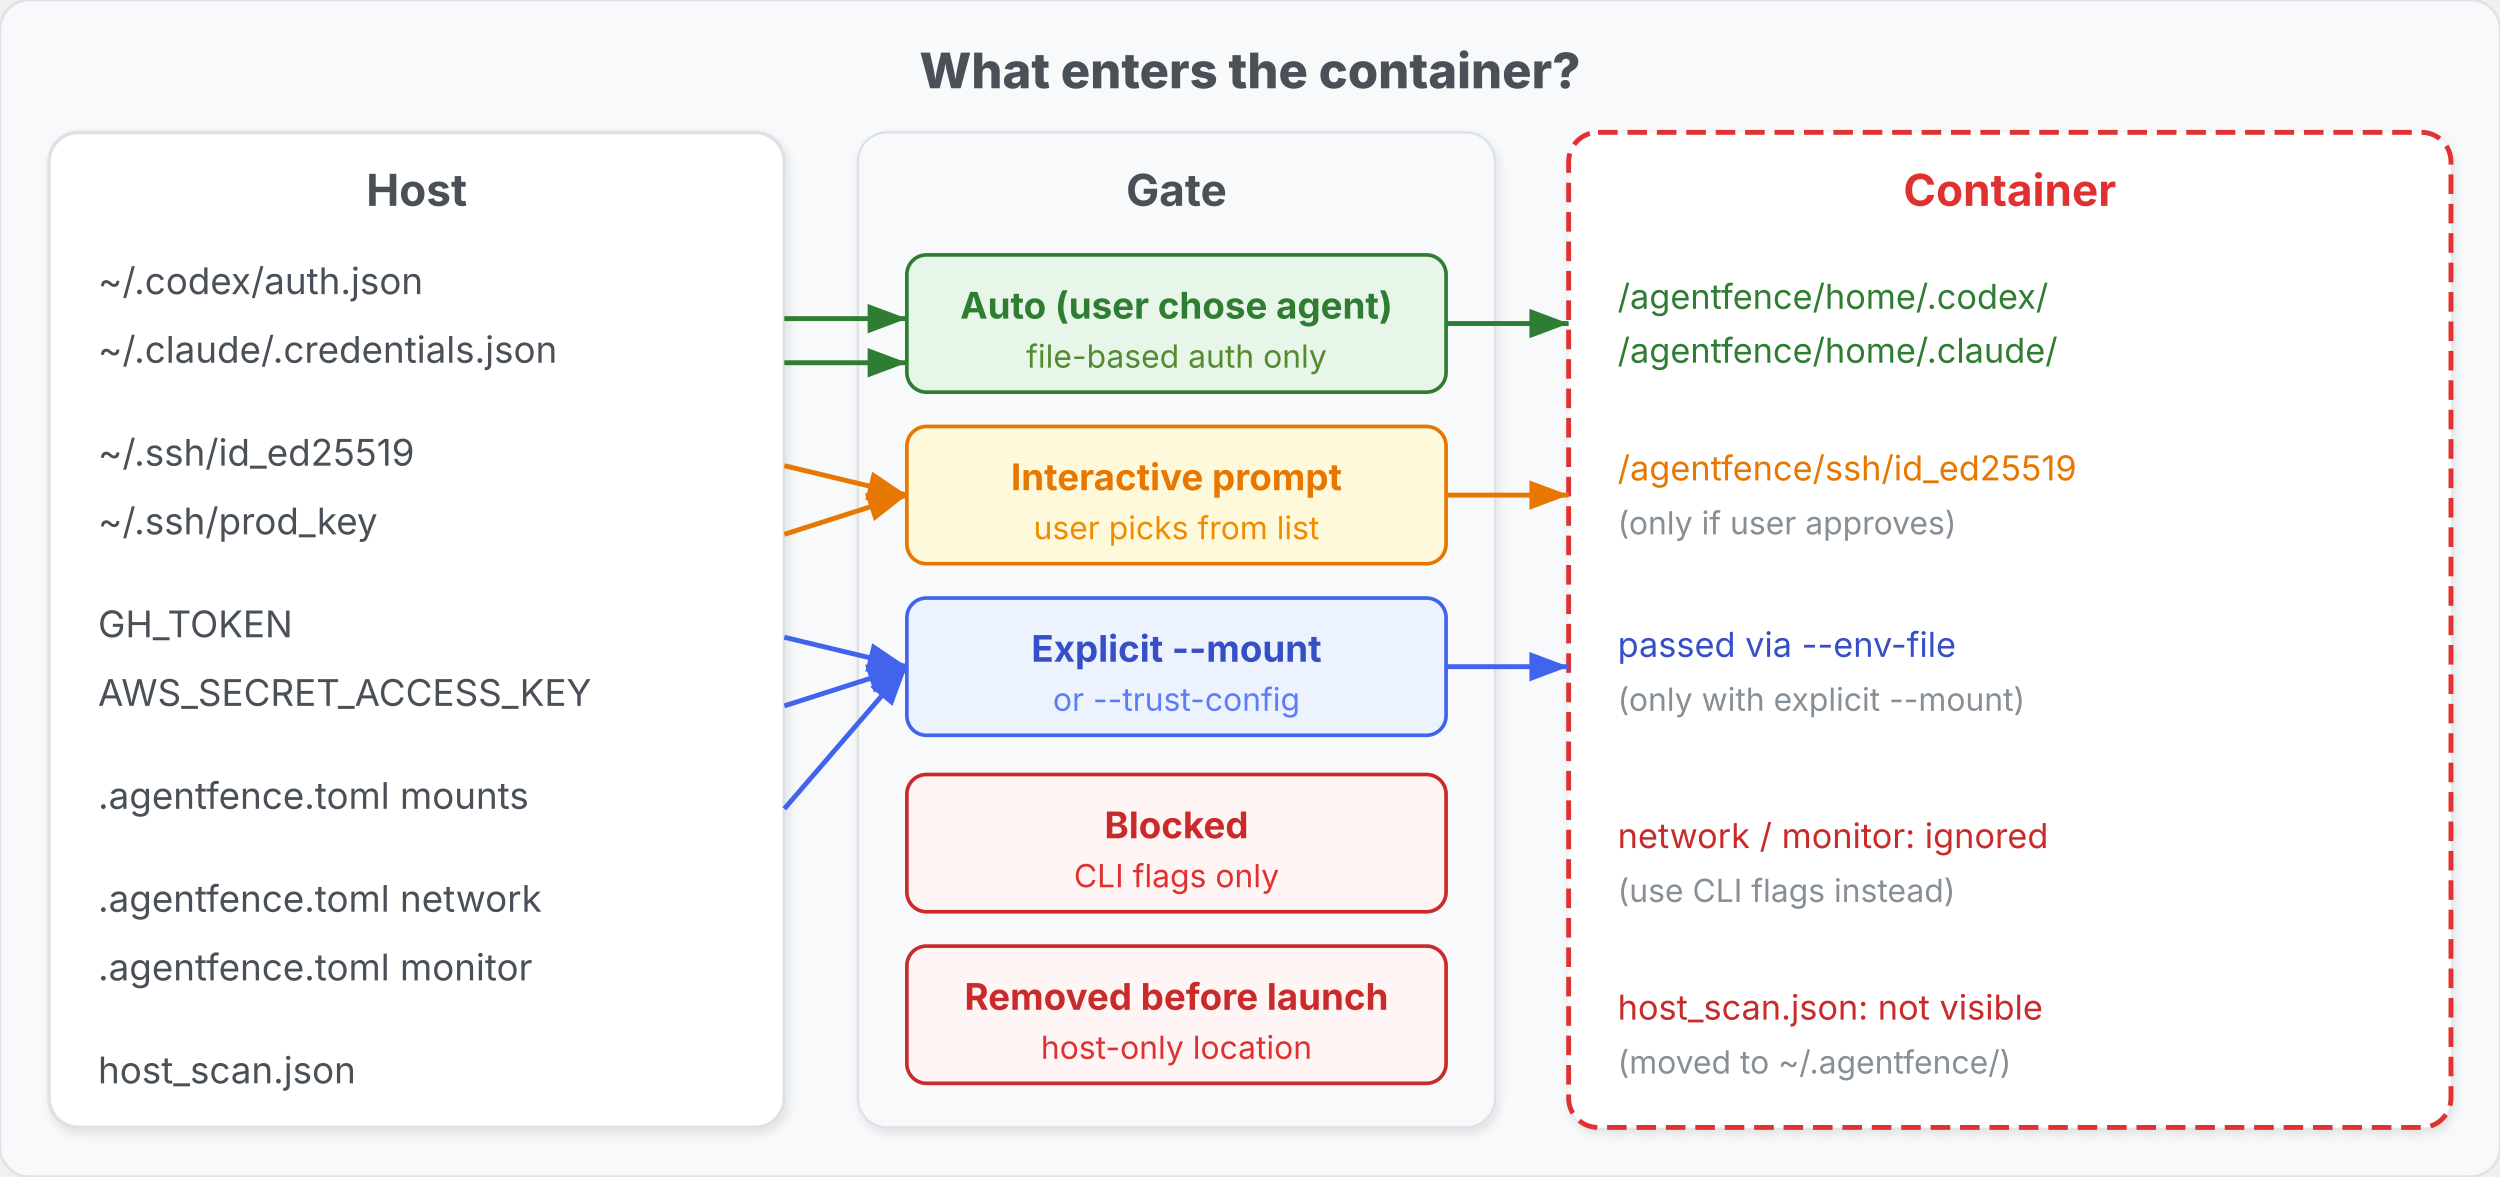
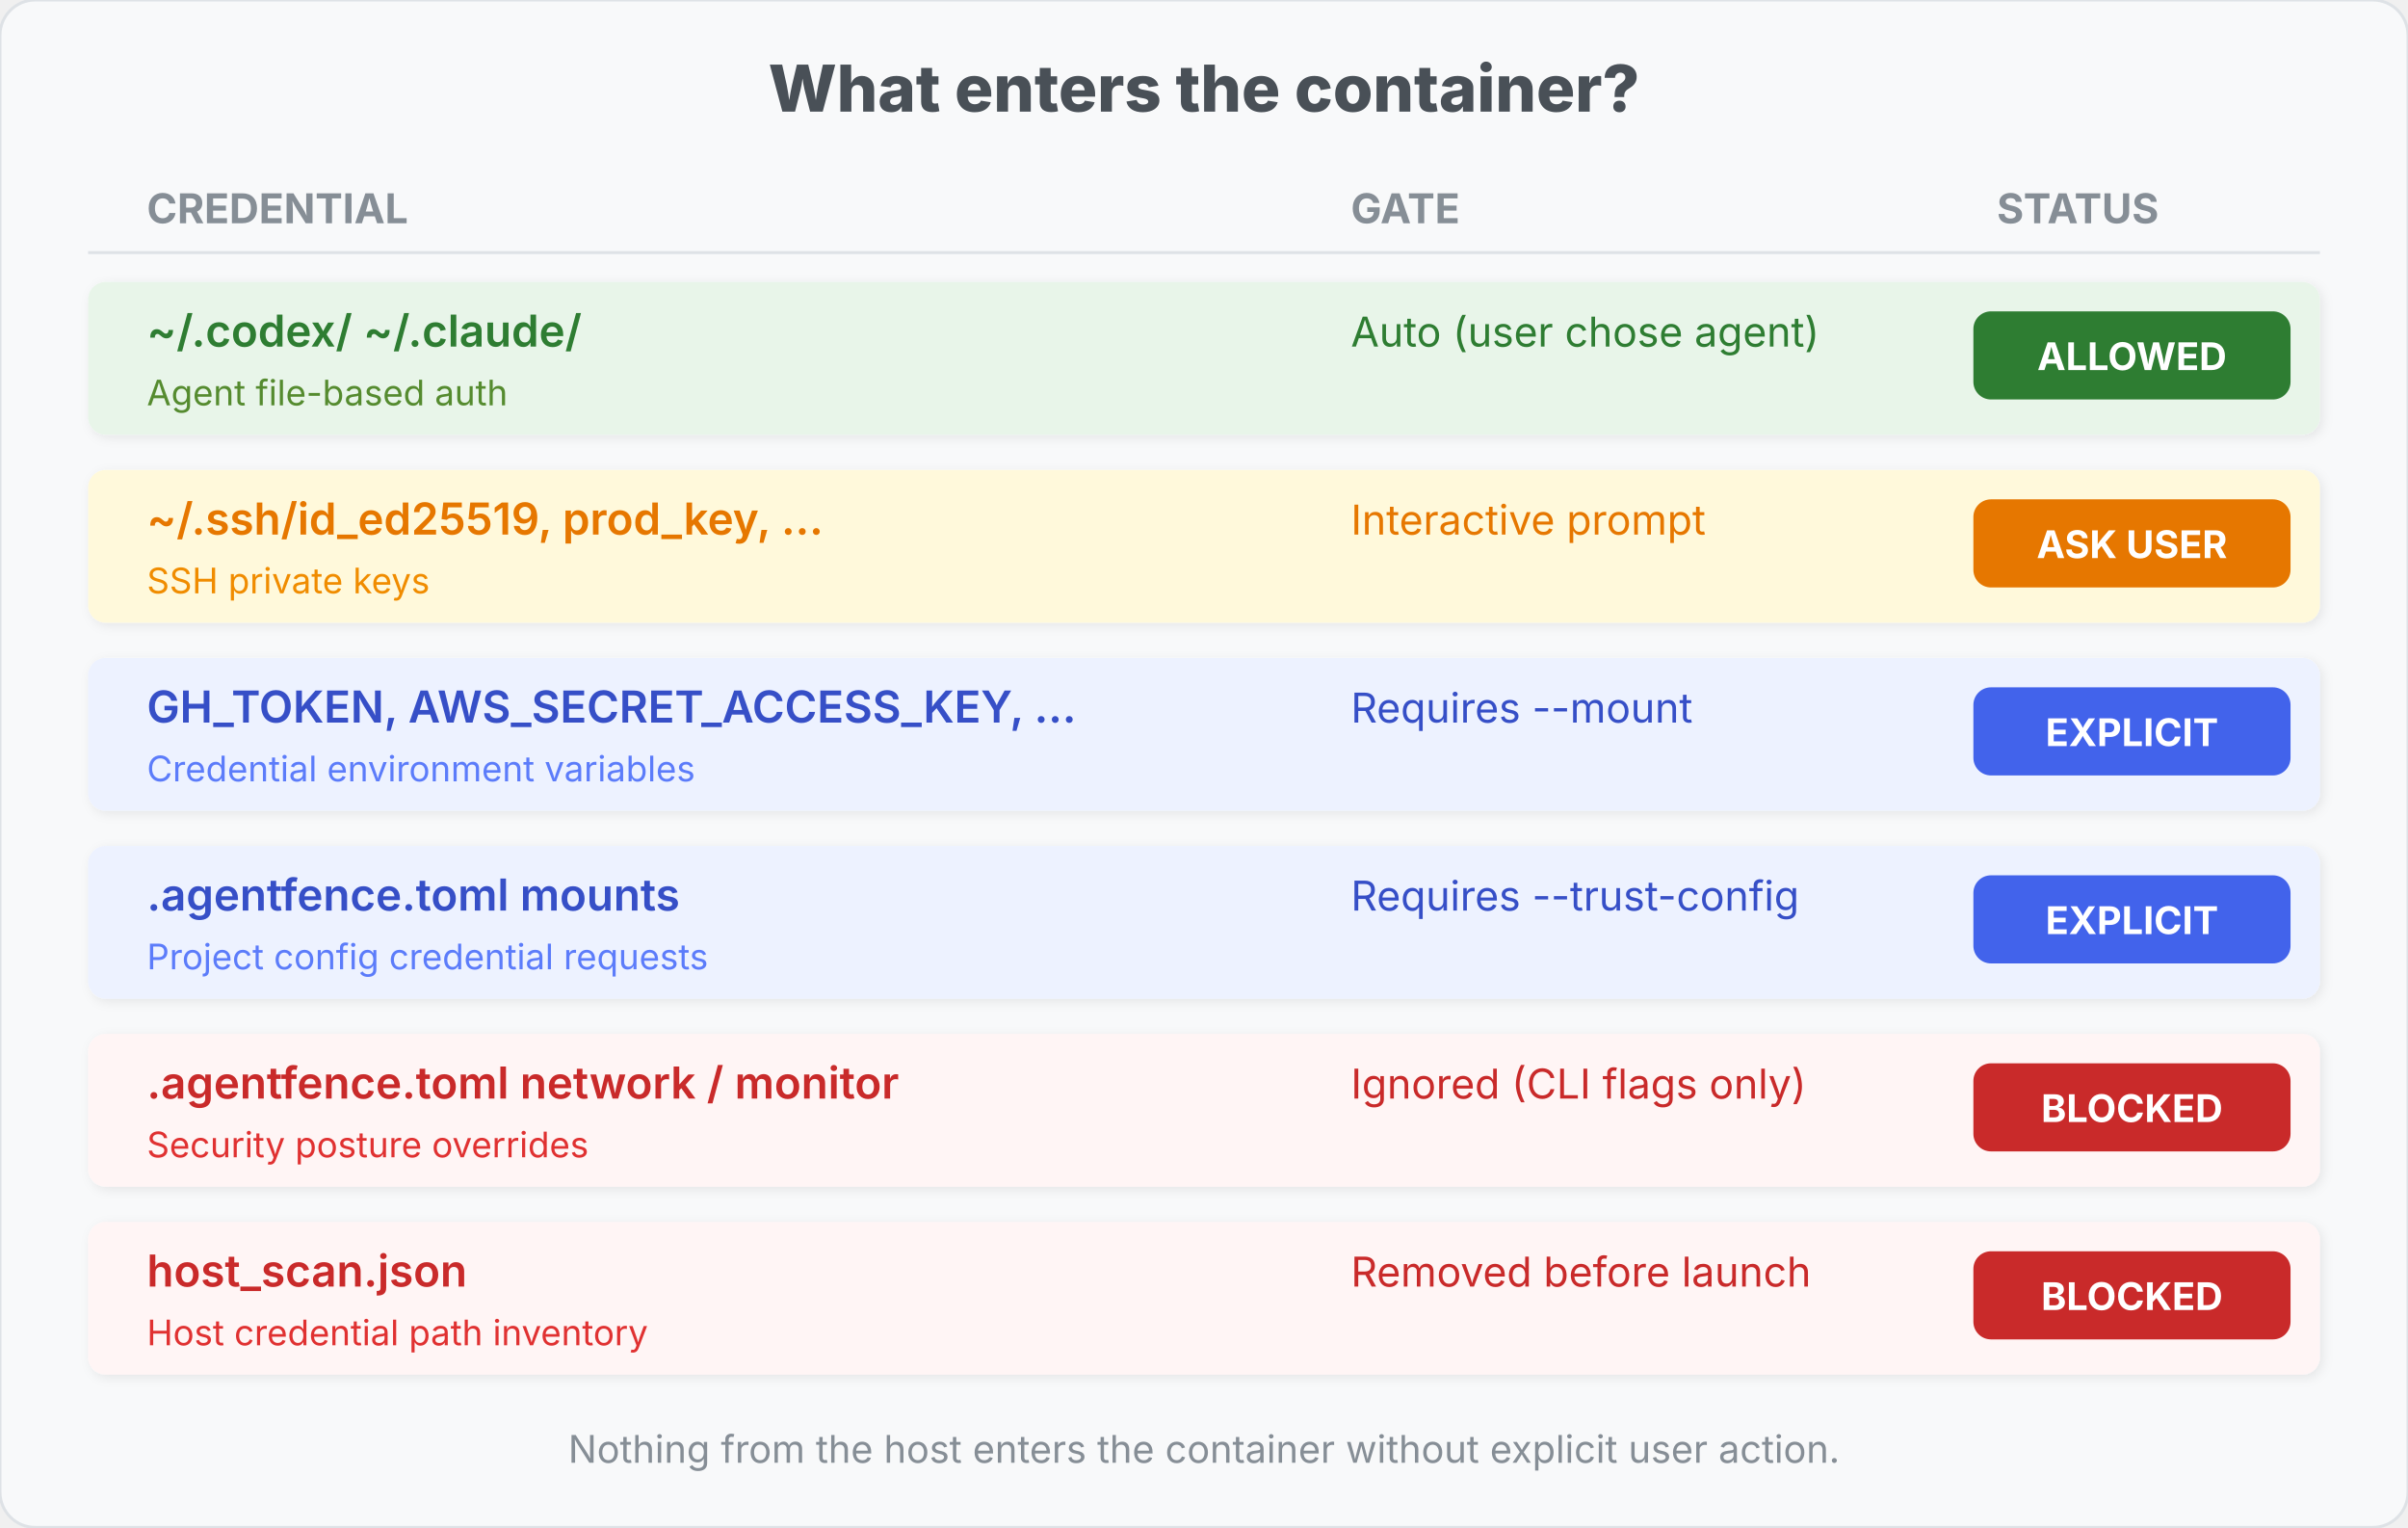
- <svg xmlns="http://www.w3.org/2000/svg" viewBox="0 0 1020 480" font-family="system-ui, -apple-system, sans-serif">
+ <svg xmlns="http://www.w3.org/2000/svg" viewBox="0 0 820 520" font-family="system-ui, -apple-system, sans-serif">
  <defs>
    <filter id="shadow">
-       <feDropShadow dx="1" dy="2" stdDeviation="2" flood-opacity="0.1" />
+       <feDropShadow dx="1" dy="1" stdDeviation="2" flood-opacity="0.08" />
    </filter>
-     <marker id="allow" markerWidth="8" markerHeight="6" refX="8" refY="3" orient="auto">
-       <polygon points="0 0, 8 3, 0 6" fill="#2e7d32" />
-     </marker>
-     <marker id="prompt" markerWidth="8" markerHeight="6" refX="8" refY="3" orient="auto">
-       <polygon points="0 0, 8 3, 0 6" fill="#e67700" />
-     </marker>
-     <marker id="explicit" markerWidth="8" markerHeight="6" refX="8" refY="3" orient="auto">
-       <polygon points="0 0, 8 3, 0 6" fill="#4263eb" />
-     </marker>
  </defs>
-   <rect x="0" y="0" width="1020" height="480" rx="12" fill="#f8f9fa" stroke="#dee2e6" stroke-width="1" />
-   <text x="510" y="36" font-size="20" font-weight="800" fill="#495057" text-anchor="middle">What enters the container?</text>
-   <rect x="20" y="54" width="300" height="406" rx="12" fill="#fff" stroke="#dee2e6" stroke-width="1.5" filter="url(#shadow)" />
-   <text x="170" y="84" font-size="18" font-weight="700" fill="#495057" text-anchor="middle">Host</text>
-   <text x="40" y="120" font-size="15" fill="#495057">~/.codex/auth.json</text>
-   <text x="40" y="148" font-size="15" fill="#495057">~/.claude/.credentials.json</text>
-   <text x="40" y="190" font-size="15" fill="#495057">~/.ssh/id_ed25519</text>
-   <text x="40" y="218" font-size="15" fill="#495057">~/.ssh/prod_key</text>
-   <text x="40" y="260" font-size="15" fill="#495057">GH_TOKEN</text>
-   <text x="40" y="288" font-size="15" fill="#495057">AWS_SECRET_ACCESS_KEY</text>
-   <text x="40" y="330" font-size="15" fill="#495057">.agentfence.toml mounts</text>
-   <text x="40" y="372" font-size="15" fill="#495057">.agentfence.toml network</text>
-   <text x="40" y="400" font-size="15" fill="#495057">.agentfence.toml monitor</text>
-   <text x="40" y="442" font-size="15" fill="#495057">host_scan.json</text>
-   <rect x="350" y="54" width="260" height="406" rx="12" fill="#f8f9fa" stroke="#dee2e6" stroke-width="1" filter="url(#shadow)" />
-   <text x="480" y="84" font-size="18" font-weight="700" fill="#495057" text-anchor="middle">Gate</text>
-   <rect x="370" y="104" width="220" height="56" rx="8" fill="#e8f5e9" stroke="#2e7d32" stroke-width="1.5" />
-   <text x="480" y="130" font-size="15" font-weight="700" fill="#2e7d32" text-anchor="middle">Auto (user chose agent)</text>
-   <text x="480" y="150" font-size="13" fill="#558b2f" text-anchor="middle">file-based auth only</text>
-   <rect x="370" y="174" width="220" height="56" rx="8" fill="#fff9db" stroke="#e67700" stroke-width="1.5" />
-   <text x="480" y="200" font-size="15" font-weight="700" fill="#e67700" text-anchor="middle">Interactive prompt</text>
-   <text x="480" y="220" font-size="13" fill="#f08c00" text-anchor="middle">user picks from list</text>
-   <rect x="370" y="244" width="220" height="56" rx="8" fill="#edf2ff" stroke="#4263eb" stroke-width="1.5" />
-   <text x="480" y="270" font-size="15" font-weight="700" fill="#364fc7" text-anchor="middle">Explicit --mount</text>
-   <text x="480" y="290" font-size="13" fill="#5c7cfa" text-anchor="middle">or --trust-config</text>
-   <rect x="370" y="316" width="220" height="56" rx="8" fill="#fff5f5" stroke="#c92a2a" stroke-width="1.5" />
-   <text x="480" y="342" font-size="15" font-weight="700" fill="#c92a2a" text-anchor="middle">Blocked</text>
-   <text x="480" y="362" font-size="13" fill="#e03131" text-anchor="middle">CLI flags only</text>
-   <rect x="370" y="386" width="220" height="56" rx="8" fill="#fff5f5" stroke="#c92a2a" stroke-width="1.5" />
-   <text x="480" y="412" font-size="15" font-weight="700" fill="#c92a2a" text-anchor="middle">Removed before launch</text>
-   <text x="480" y="432" font-size="13" fill="#e03131" text-anchor="middle">host-only location</text>
-   <rect x="640" y="54" width="360" height="406" rx="12" fill="#fff" stroke="#e03131" stroke-width="2" stroke-dasharray="8 4" filter="url(#shadow)" />
-   <text x="820" y="84" font-size="18" font-weight="700" fill="#e03131" text-anchor="middle">Container</text>
-   <path d="M 320 130 L 370 130" stroke="#2e7d32" stroke-width="2" marker-end="url(#allow)" />
-   <path d="M 320 148 L 370 148" stroke="#2e7d32" stroke-width="2" marker-end="url(#allow)" />
-   <path d="M 590 132 L 640 132" stroke="#2e7d32" stroke-width="2" marker-end="url(#allow)" />
-   <text x="660" y="126" font-size="14" fill="#2e7d32">/agentfence/home/.codex/</text>
-   <text x="660" y="148" font-size="14" fill="#2e7d32">/agentfence/home/.claude/</text>
-   <path d="M 320 190 L 370 202" stroke="#e67700" stroke-width="2" marker-end="url(#prompt)" />
-   <path d="M 320 218 L 370 202" stroke="#e67700" stroke-width="2" marker-end="url(#prompt)" />
-   <path d="M 590 202 L 640 202" stroke="#e67700" stroke-width="2" marker-end="url(#prompt)" />
-   <text x="660" y="196" font-size="14" fill="#e67700">/agentfence/ssh/id_ed25519</text>
-   <text x="660" y="218" font-size="13" fill="#868e96">(only if user approves)</text>
-   <path d="M 320 260 L 370 272" stroke="#4263eb" stroke-width="2" marker-end="url(#explicit)" />
-   <path d="M 320 288 L 370 272" stroke="#4263eb" stroke-width="2" marker-end="url(#explicit)" />
-   <path d="M 320 330 L 370 272" stroke="#4263eb" stroke-width="2" marker-end="url(#explicit)" />
-   <path d="M 590 272 L 640 272" stroke="#4263eb" stroke-width="2" marker-end="url(#explicit)" />
-   <text x="660" y="268" font-size="14" fill="#364fc7">passed via --env-file</text>
-   <text x="660" y="290" font-size="13" fill="#868e96">(only with explicit --mount)</text>
-   <text x="660" y="346" font-size="14" fill="#c92a2a">network / monitor: ignored</text>
-   <text x="660" y="368" font-size="13" fill="#868e96">(use CLI flags instead)</text>
-   <text x="660" y="416" font-size="14" fill="#c92a2a">host_scan.json: not visible</text>
-   <text x="660" y="438" font-size="13" fill="#868e96">(moved to ~/.agentfence/)</text>
+   <rect x="0" y="0" width="820" height="520" rx="12" fill="#f8f9fa" stroke="#dee2e6" stroke-width="1" />
+   <text x="410" y="38" font-size="22" font-weight="800" fill="#495057" text-anchor="middle">What enters the container?</text>
+   <text x="50" y="76" font-size="14" font-weight="700" fill="#868e96">CREDENTIAL</text>
+   <text x="460" y="76" font-size="14" font-weight="700" fill="#868e96">GATE</text>
+   <text x="680" y="76" font-size="14" font-weight="700" fill="#868e96">STATUS</text>
+   <line x1="30" y1="86" x2="790" y2="86" stroke="#dee2e6" stroke-width="1" />
+   <rect x="30" y="96" width="760" height="52" rx="6" fill="#e8f5e9" filter="url(#shadow)" />
+   <text x="50" y="118" font-size="15" font-weight="600" fill="#2e7d32">~/.codex/  ~/.claude/</text>
+   <text x="50" y="138" font-size="12" fill="#558b2f">Agent file-based auth</text>
+   <text x="460" y="118" font-size="14" fill="#2e7d32">Auto (user chose agent)</text>
+   <rect x="672" y="106" width="108" height="30" rx="6" fill="#2e7d32" />
+   <text x="726" y="126" font-size="13" font-weight="700" fill="#fff" text-anchor="middle">ALLOWED</text>
+   <rect x="30" y="160" width="760" height="52" rx="6" fill="#fff9db" filter="url(#shadow)" />
+   <text x="50" y="182" font-size="15" font-weight="600" fill="#e67700">~/.ssh/id_ed25519, prod_key, ...</text>
+   <text x="50" y="202" font-size="12" fill="#f08c00">SSH private keys</text>
+   <text x="460" y="182" font-size="14" fill="#e67700">Interactive prompt</text>
+   <rect x="672" y="170" width="108" height="30" rx="6" fill="#e67700" />
+   <text x="726" y="190" font-size="13" font-weight="700" fill="#fff" text-anchor="middle">ASK USER</text>
+   <rect x="30" y="224" width="760" height="52" rx="6" fill="#edf2ff" filter="url(#shadow)" />
+   <text x="50" y="246" font-size="15" font-weight="600" fill="#364fc7">GH_TOKEN, AWS_SECRET_ACCESS_KEY, ...</text>
+   <text x="50" y="266" font-size="12" fill="#5c7cfa">Credential environment variables</text>
+   <text x="460" y="246" font-size="14" fill="#364fc7">Requires --mount</text>
+   <rect x="672" y="234" width="108" height="30" rx="6" fill="#4263eb" />
+   <text x="726" y="254" font-size="13" font-weight="700" fill="#fff" text-anchor="middle">EXPLICIT</text>
+   <rect x="30" y="288" width="760" height="52" rx="6" fill="#edf2ff" filter="url(#shadow)" />
+   <text x="50" y="310" font-size="15" font-weight="600" fill="#364fc7">.agentfence.toml mounts</text>
+   <text x="50" y="330" font-size="12" fill="#5c7cfa">Project config credential requests</text>
+   <text x="460" y="310" font-size="14" fill="#364fc7">Requires --trust-config</text>
+   <rect x="672" y="298" width="108" height="30" rx="6" fill="#4263eb" />
+   <text x="726" y="318" font-size="13" font-weight="700" fill="#fff" text-anchor="middle">EXPLICIT</text>
+   <rect x="30" y="352" width="760" height="52" rx="6" fill="#fff5f5" filter="url(#shadow)" />
+   <text x="50" y="374" font-size="15" font-weight="600" fill="#c92a2a">.agentfence.toml network / monitor</text>
+   <text x="50" y="394" font-size="12" fill="#e03131">Security posture overrides</text>
+   <text x="460" y="374" font-size="14" fill="#c92a2a">Ignored (CLI flags only)</text>
+   <rect x="672" y="362" width="108" height="30" rx="6" fill="#c92a2a" />
+   <text x="726" y="382" font-size="13" font-weight="700" fill="#fff" text-anchor="middle">BLOCKED</text>
+   <rect x="30" y="416" width="760" height="52" rx="6" fill="#fff5f5" filter="url(#shadow)" />
+   <text x="50" y="438" font-size="15" font-weight="600" fill="#c92a2a">host_scan.json</text>
+   <text x="50" y="458" font-size="12" fill="#e03131">Host credential path inventory</text>
+   <text x="460" y="438" font-size="14" fill="#c92a2a">Removed before launch</text>
+   <rect x="672" y="426" width="108" height="30" rx="6" fill="#c92a2a" />
+   <text x="726" y="446" font-size="13" font-weight="700" fill="#fff" text-anchor="middle">BLOCKED</text>
+   <text x="410" y="498" font-size="13" fill="#868e96" text-anchor="middle">Nothing from the host enters the container without explicit user action.</text>
</svg>
